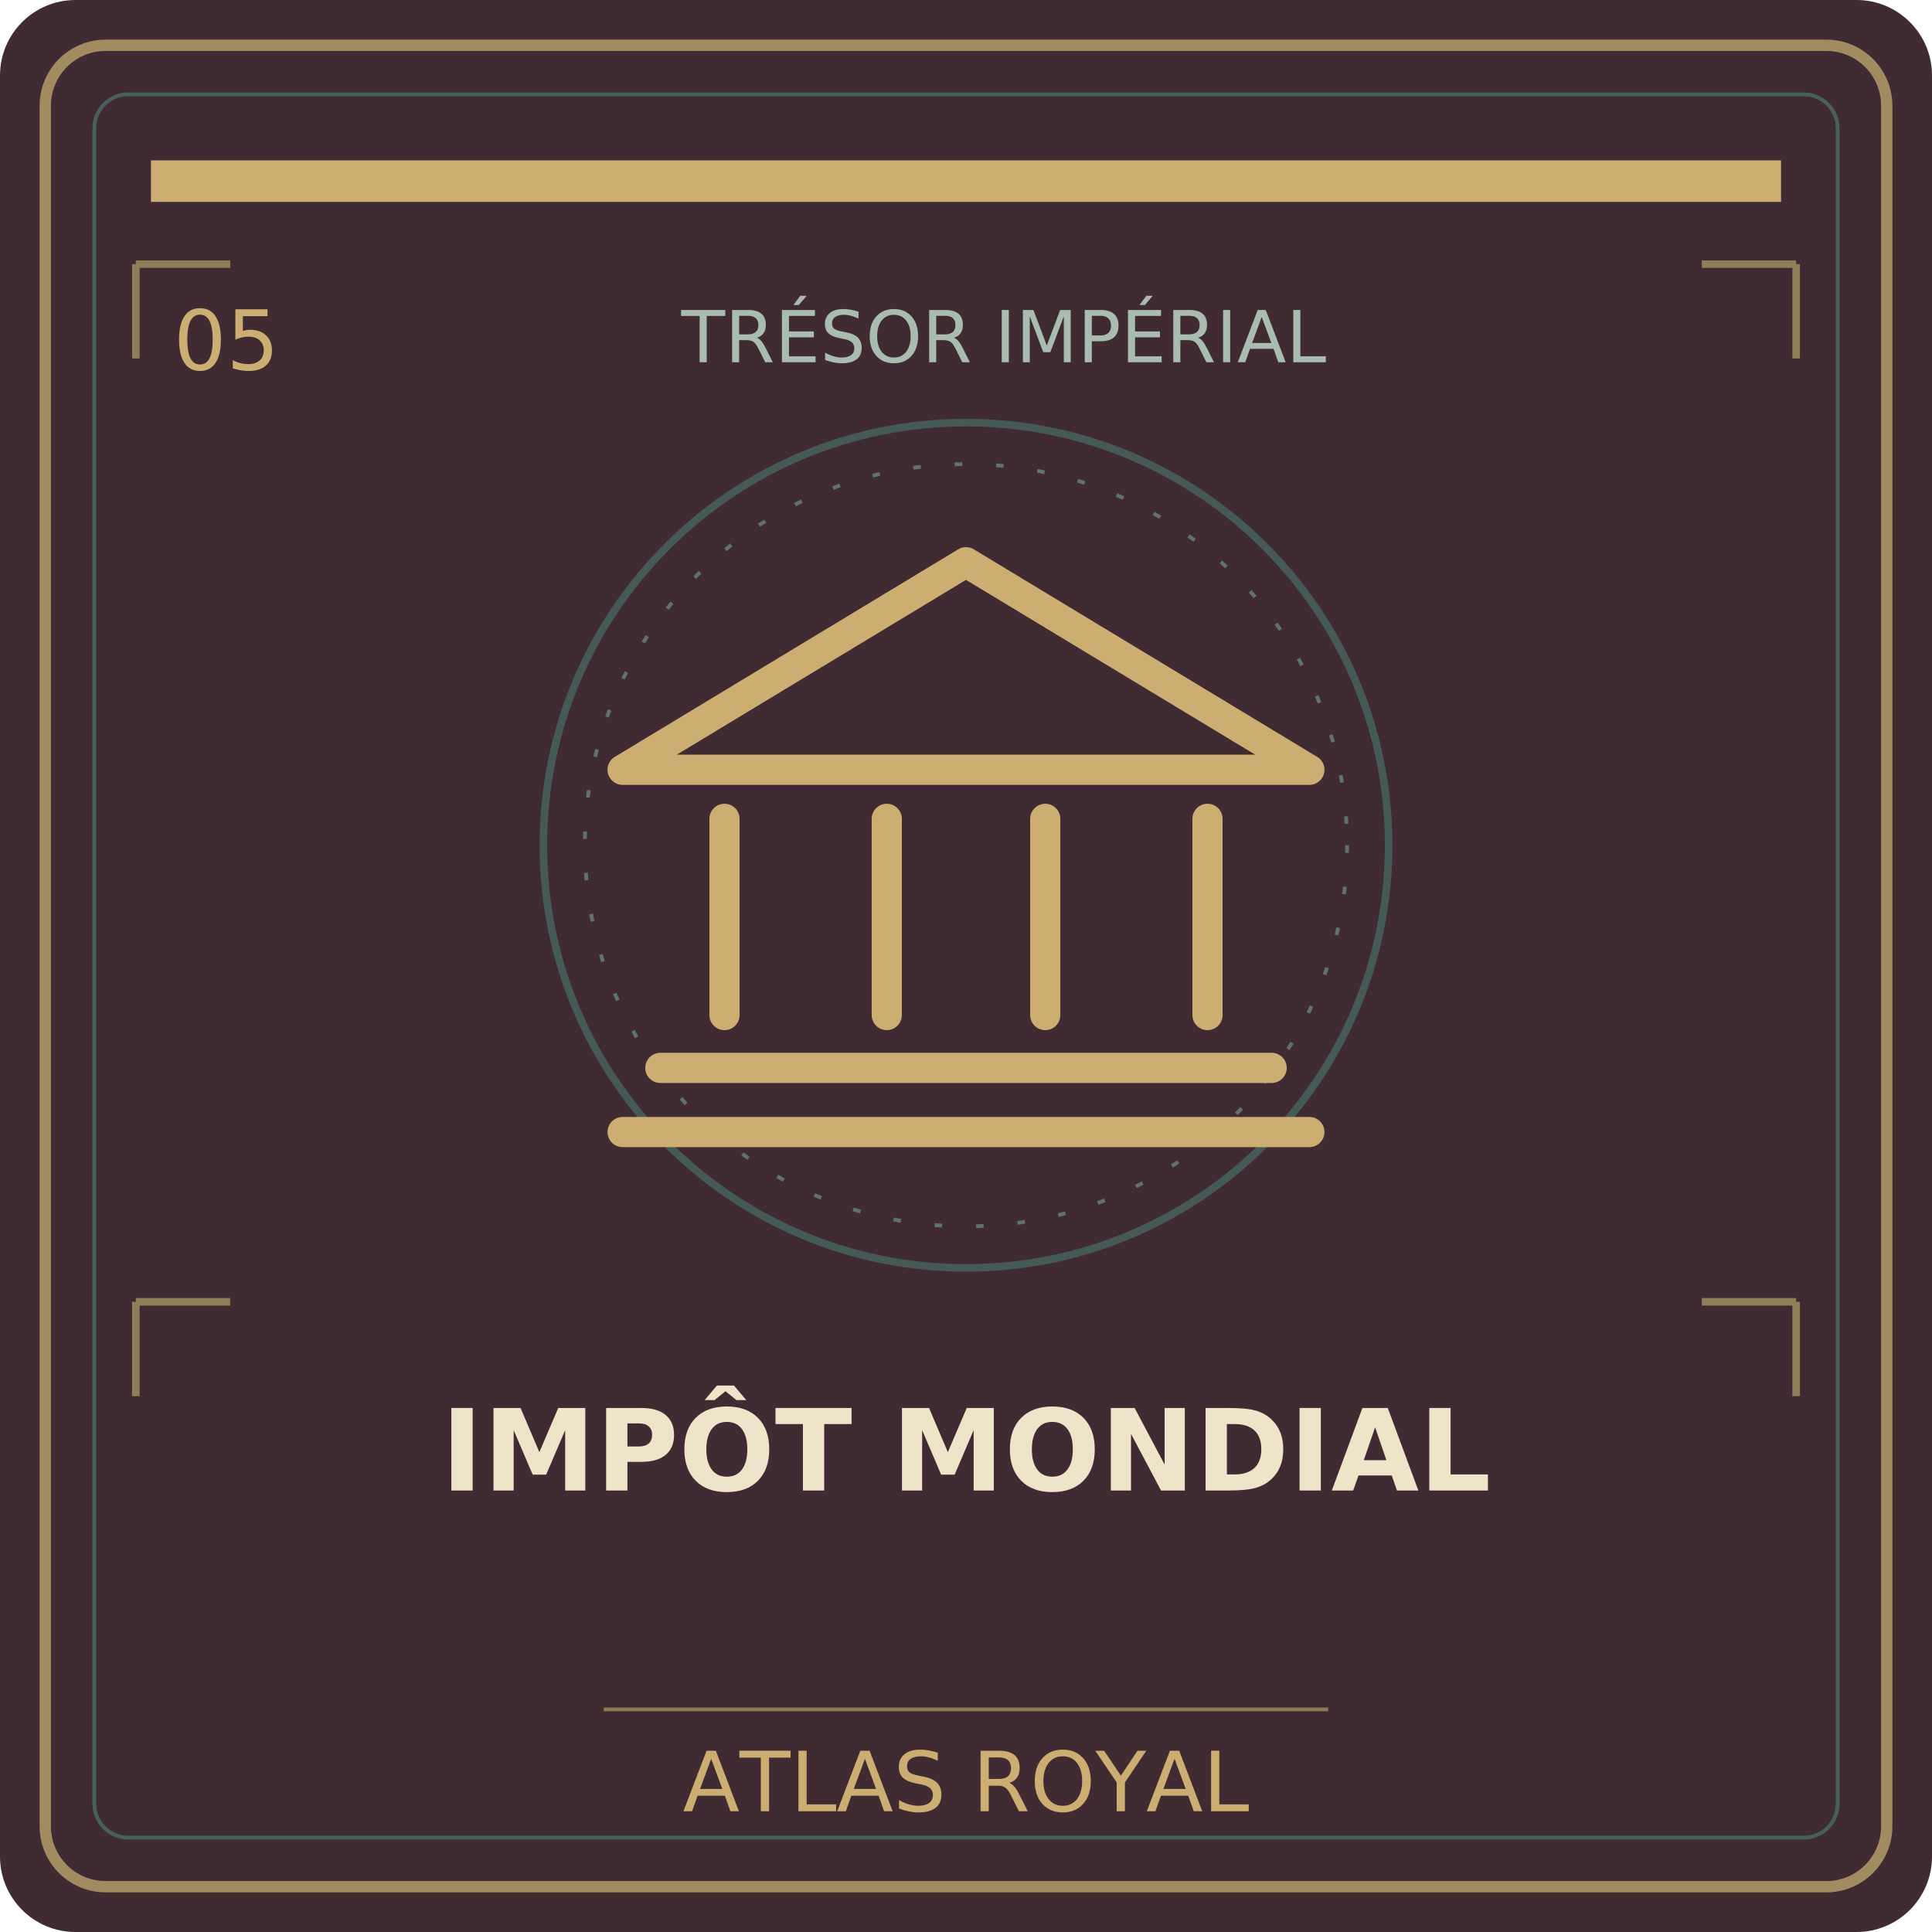
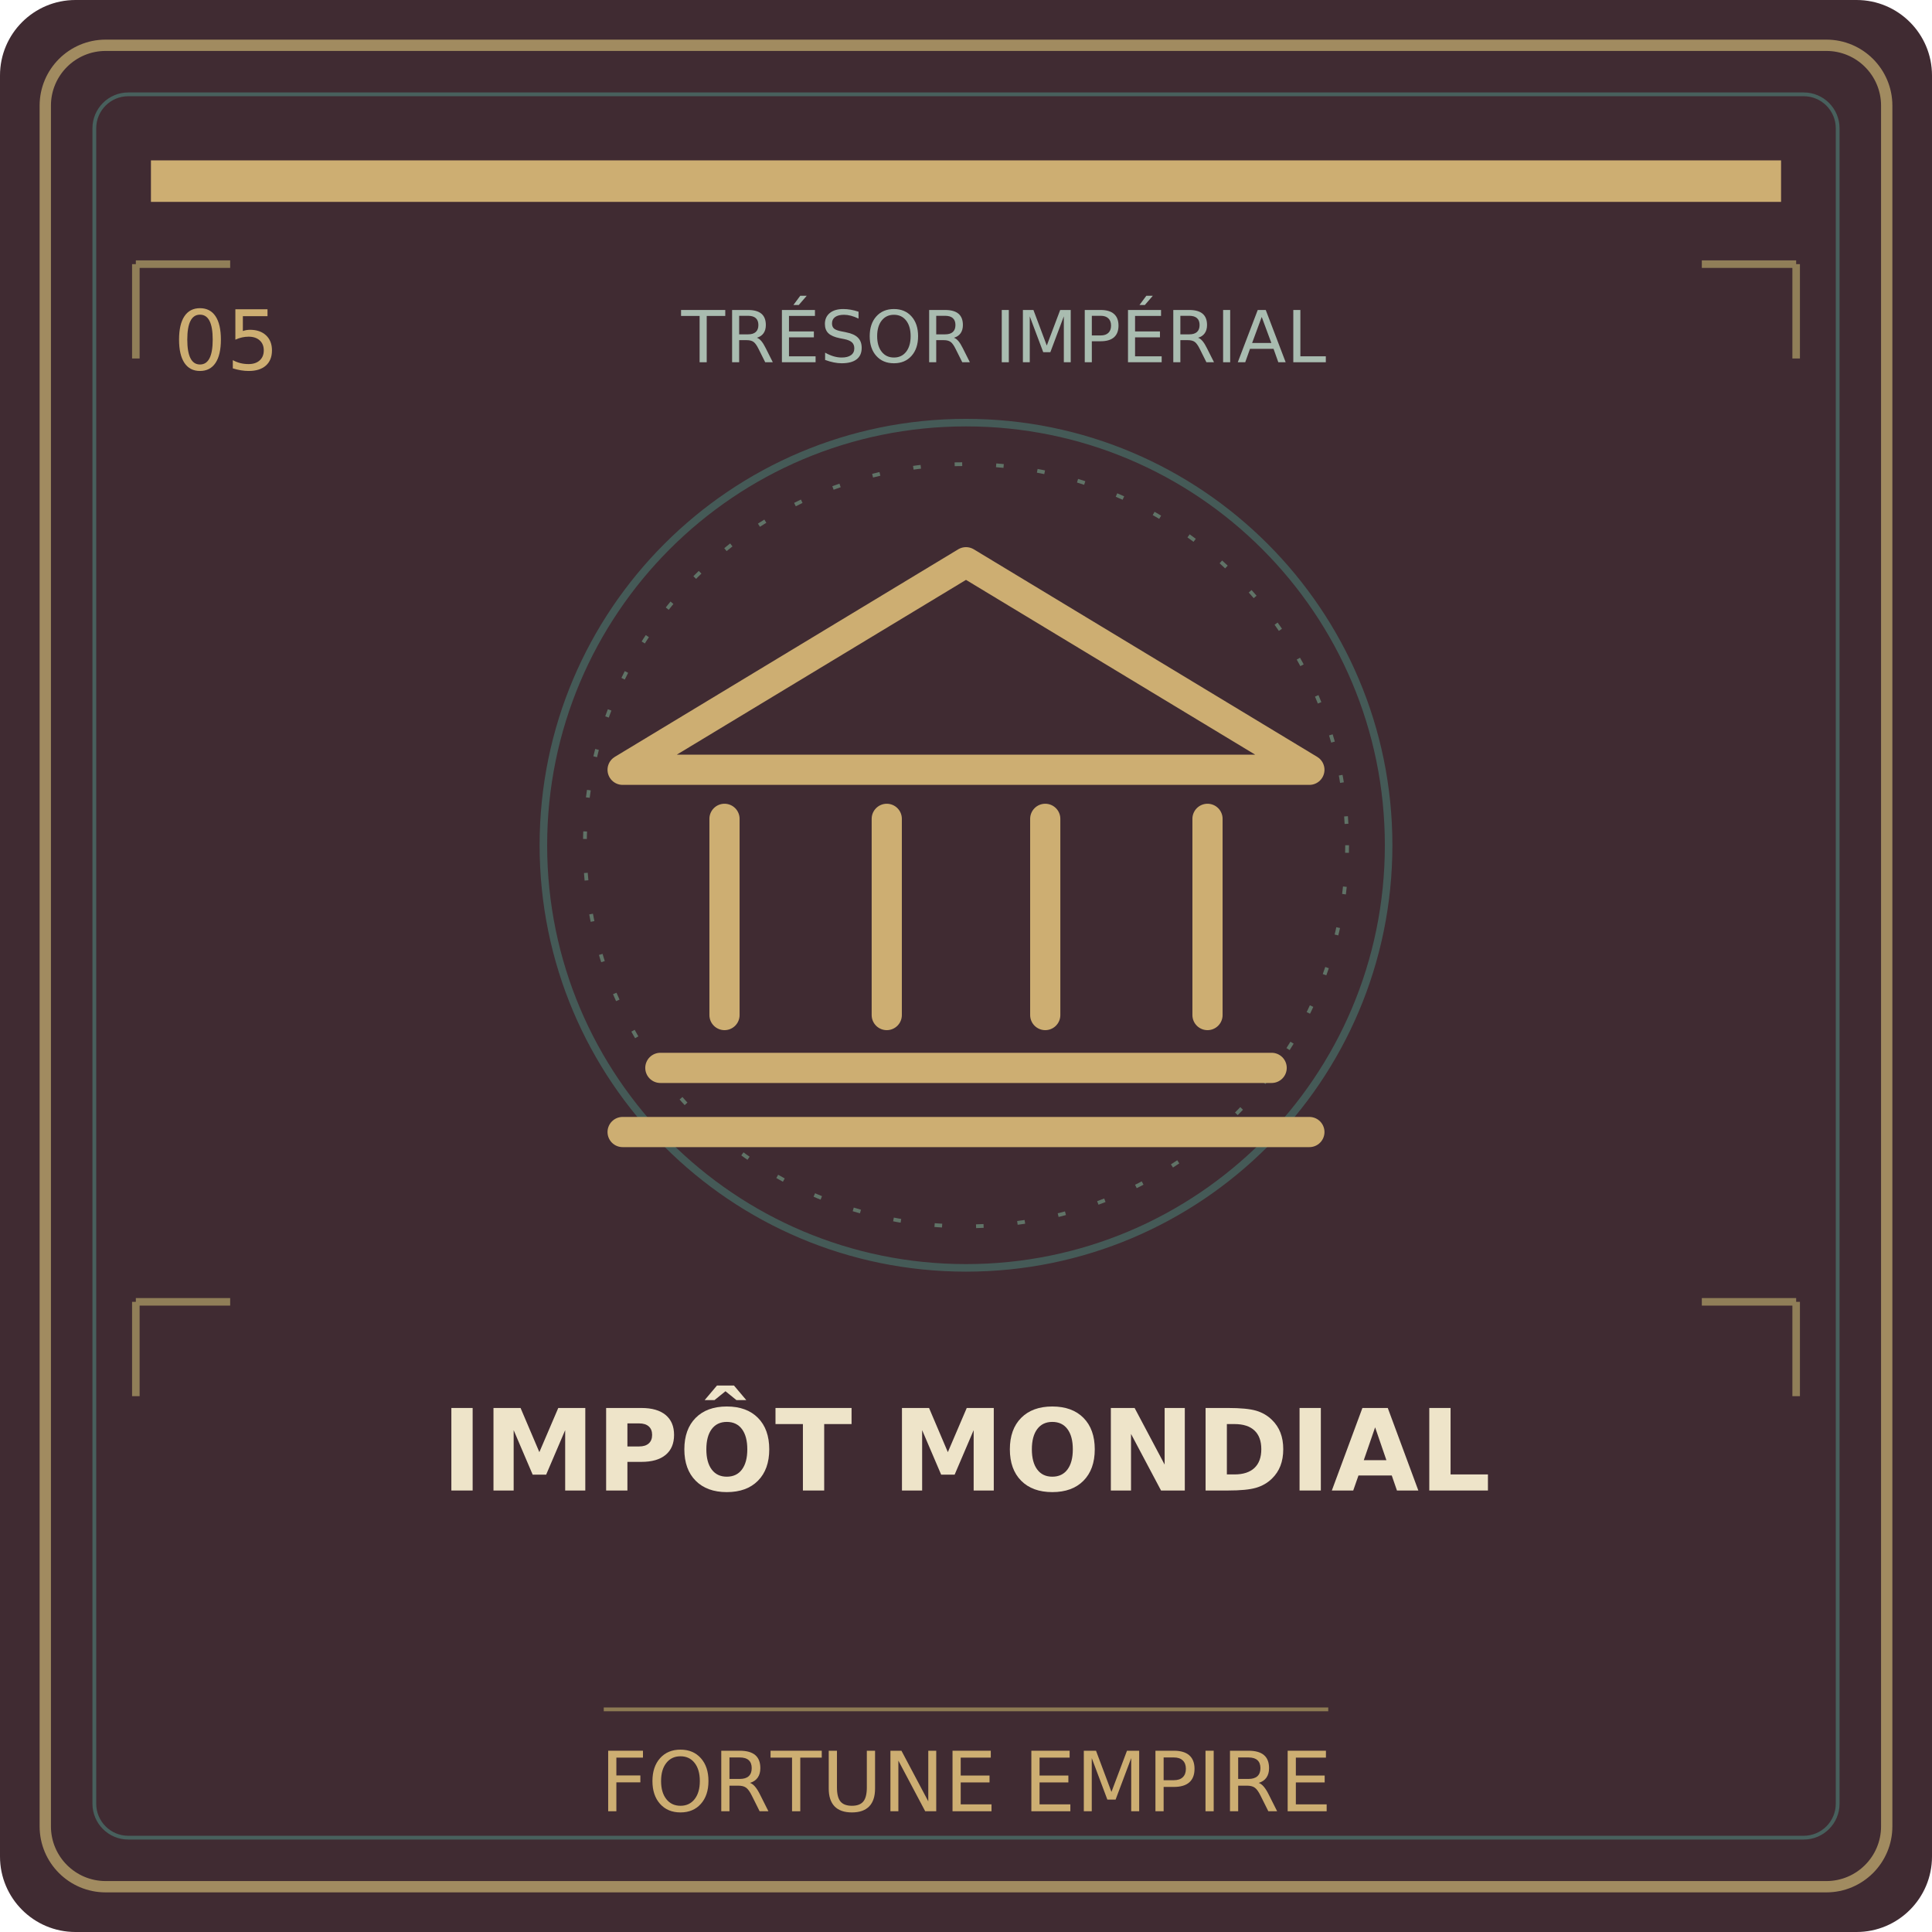
<svg xmlns="http://www.w3.org/2000/svg" width="768" height="768" viewBox="0 0 512 512" font-family="DejaVu Sans, sans-serif">
  <rect width="512" height="512" rx="20" fill="#402b32" />
  <rect x="12" y="12" width="488" height="488" rx="16" fill="none" stroke="#a18b60" stroke-width="3" />
  <rect x="25" y="25" width="462" height="462" rx="9" fill="none" stroke="#48605d" />
  <path d="M40 48H472" stroke="#CDAE72" stroke-width="11" />
  <path d="M36 70h25m-25 0v25M476 70h-25m25 0v25" stroke="#907e58" stroke-width="2" fill="none" />
  <path d="M36 345h25m-25 0v25M476 345h-25m25 0v25" stroke="#907e58" stroke-width="2" fill="none" />
  <g fill="#CDAE72" aria-label="05" transform="translate(46.00293 98)">
    <path d="M651 1360Q495 1360 416.5 1206.5Q338 1053 338 745Q338 438 416.5 284.5Q495 131 651 131Q808 131 886.5 284.5Q965 438 965 745Q965 1053 886.5 1206.5Q808 1360 651 1360ZM651 1520Q902 1520 1034.5 1321.5Q1167 1123 1167 745Q1167 368 1034.5 169.5Q902 -29 651 -29Q400 -29 267.5 169.5Q135 368 135 745Q135 1123 267.5 1321.5Q400 1520 651 1520Z" transform="translate(0 0) scale(0.01074219 -0.01074219)" />
    <path d="M221 1493H1014V1323H406V957Q450 972 494.0 979.5Q538 987 582 987Q832 987 978.0 850.0Q1124 713 1124 479Q1124 238 974.0 104.5Q824 -29 551 -29Q457 -29 359.5 -13.0Q262 3 158 35V238Q248 189 344.0 165.0Q440 141 547 141Q720 141 821.0 232.0Q922 323 922 479Q922 635 821.0 726.0Q720 817 547 817Q466 817 385.5 799.0Q305 781 221 743Z" transform="translate(13.99707 0) scale(0.01074219 -0.01074219)" />
  </g>
  <g fill="#a9bcb0" aria-label="TRÉSOR IMPÉRIAL" transform="translate(180.5417 96)">
    <path d="M-6 1493H1257V1323H727V0H524V1323H-6Z" transform="translate(0 0) scale(0.009277344 -0.009277344)" />
    <path d="M909 700Q974 678 1035.5 606.0Q1097 534 1159 408L1364 0H1147L956 383Q882 533 812.5 582.0Q743 631 623 631H403V0H201V1493H657Q913 1493 1039.0 1386.0Q1165 1279 1165 1063Q1165 922 1099.5 829.0Q1034 736 909 700ZM403 1327V797H657Q803 797 877.5 864.5Q952 932 952 1063Q952 1194 877.5 1260.5Q803 1327 657 1327Z" transform="translate(11.60596 0) scale(0.009277344 -0.009277344)" />
    <path d="M201 1493H1145V1323H403V881H1114V711H403V170H1163V0H201ZM725 1899H910L682 1635H529Z" transform="translate(24.80762 0) scale(0.009277344 -0.009277344)" />
    <path d="M1096 1444V1247Q981 1302 879.0 1329.0Q777 1356 682 1356Q517 1356 427.5 1292.0Q338 1228 338 1110Q338 1011 397.5 960.5Q457 910 623 879L745 854Q971 811 1078.5 702.5Q1186 594 1186 412Q1186 195 1040.5 83.0Q895 -29 614 -29Q508 -29 388.5 -5.0Q269 19 141 66V274Q264 205 382.0 170.0Q500 135 614 135Q787 135 881.0 203.0Q975 271 975 397Q975 507 907.5 569.0Q840 631 686 662L563 686Q337 731 236.0 827.0Q135 923 135 1094Q135 1292 274.5 1406.0Q414 1520 659 1520Q764 1520 873.0 1501.0Q982 1482 1096 1444Z" transform="translate(36.8125 0) scale(0.009277344 -0.009277344)" />
    <path d="M807 1356Q587 1356 457.5 1192.0Q328 1028 328 745Q328 463 457.5 299.0Q587 135 807 135Q1027 135 1155.5 299.0Q1284 463 1284 745Q1284 1028 1155.5 1192.0Q1027 1356 807 1356ZM807 1520Q1121 1520 1309.0 1309.5Q1497 1099 1497 745Q1497 392 1309.0 181.5Q1121 -29 807 -29Q492 -29 303.5 181.0Q115 391 115 745Q115 1099 303.5 1309.5Q492 1520 807 1520Z" transform="translate(48.87305 0) scale(0.009277344 -0.009277344)" />
    <path d="M909 700Q974 678 1035.5 606.0Q1097 534 1159 408L1364 0H1147L956 383Q882 533 812.5 582.0Q743 631 623 631H403V0H201V1493H657Q913 1493 1039.0 1386.0Q1165 1279 1165 1063Q1165 922 1099.5 829.0Q1034 736 909 700ZM403 1327V797H657Q803 797 877.5 864.5Q952 932 952 1063Q952 1194 877.5 1260.5Q803 1327 657 1327Z" transform="translate(63.82812 0) scale(0.009277344 -0.009277344)" />
    <path d="M201 1493H403V0H201Z" transform="translate(83.06934 0) scale(0.009277344 -0.009277344)" />
    <path d="M201 1493H502L883 477L1266 1493H1567V0H1370V1311L985 287H782L397 1311V0H201Z" transform="translate(88.67285 0) scale(0.009277344 -0.009277344)" />
    <path d="M403 1327V766H657Q798 766 875.0 839.0Q952 912 952 1047Q952 1181 875.0 1254.0Q798 1327 657 1327ZM201 1493H657Q908 1493 1036.5 1379.5Q1165 1266 1165 1047Q1165 826 1036.5 713.0Q908 600 657 600H403V0H201Z" transform="translate(105.0659 0) scale(0.009277344 -0.009277344)" />
    <path d="M201 1493H1145V1323H403V881H1114V711H403V170H1163V0H201ZM725 1899H910L682 1635H529Z" transform="translate(116.5234 0) scale(0.009277344 -0.009277344)" />
    <path d="M909 700Q974 678 1035.5 606.0Q1097 534 1159 408L1364 0H1147L956 383Q882 533 812.5 582.0Q743 631 623 631H403V0H201V1493H657Q913 1493 1039.0 1386.0Q1165 1279 1165 1063Q1165 922 1099.5 829.0Q1034 736 909 700ZM403 1327V797H657Q803 797 877.5 864.5Q952 932 952 1063Q952 1194 877.5 1260.5Q803 1327 657 1327Z" transform="translate(128.5283 0) scale(0.009277344 -0.009277344)" />
    <path d="M201 1493H403V0H201Z" transform="translate(141.73 0) scale(0.009277344 -0.009277344)" />
    <path d="M700 1294 426 551H975ZM586 1493H815L1384 0H1174L1038 383H365L229 0H16Z" transform="translate(147.3335 0) scale(0.009277344 -0.009277344)" />
    <path d="M201 1493H403V170H1130V0H201Z" transform="translate(160.3311 0) scale(0.009277344 -0.009277344)" />
  </g>
  <circle cx="256" cy="224" r="112" fill="none" stroke="#455a57" stroke-width="2" />
  <circle cx="256" cy="224" r="101" fill="none" stroke="#607367" stroke-width="1" stroke-dasharray="2 9" />
  <path d="M165 204L256 149L347 204Z M175 283H337 M165 300H347 M192 217V269 M235 217V269 M277 217V269 M320 217V269" stroke="#CDAE72" stroke-width="8" stroke-linecap="round" stroke-linejoin="round" fill="none" />
  <g fill="#eee4c9" aria-label="IMPÔT MONDIAL" transform="translate(116.8618 395)">
    <path d="M188 1493H573V0H188Z" transform="translate(0 0) scale(0.01464844 -0.01464844)" />
    <path d="M188 1493H678L1018 694L1360 1493H1849V0H1485V1092L1141 287H897L553 1092V0H188Z" transform="translate(11.16211 0) scale(0.01464844 -0.01464844)" />
    <path d="M188 1493H827Q1112 1493 1264.5 1366.5Q1417 1240 1417 1006Q1417 771 1264.5 644.5Q1112 518 827 518H573V0H188ZM573 1214V797H786Q898 797 959.0 851.5Q1020 906 1020 1006Q1020 1106 959.0 1160.0Q898 1214 786 1214Z" transform="translate(41.01562 0) scale(0.01464844 -0.01464844)" />
    <path d="M870 1241Q694 1241 597.0 1111.0Q500 981 500 745Q500 510 597.0 380.0Q694 250 870 250Q1047 250 1144.0 380.0Q1241 510 1241 745Q1241 981 1144.0 1111.0Q1047 1241 870 1241ZM870 1520Q1230 1520 1434.0 1314.0Q1638 1108 1638 745Q1638 383 1434.0 177.0Q1230 -29 870 -29Q511 -29 306.5 177.0Q102 383 102 745Q102 1108 306.5 1314.0Q511 1520 870 1520ZM692 1899H1000L1223 1635H1045L846 1796L647 1635H469Z" transform="translate(63.00293 0) scale(0.01464844 -0.01464844)" />
    <path d="M10 1493H1386V1202H891V0H506V1202H10Z" transform="translate(88.50586 0) scale(0.01464844 -0.01464844)" />
    <path d="M188 1493H678L1018 694L1360 1493H1849V0H1485V1092L1141 287H897L553 1092V0H188Z" transform="translate(119.4141 0) scale(0.01464844 -0.01464844)" />
    <path d="M870 1241Q694 1241 597.0 1111.0Q500 981 500 745Q500 510 597.0 380.0Q694 250 870 250Q1047 250 1144.0 380.0Q1241 510 1241 745Q1241 981 1144.0 1111.0Q1047 1241 870 1241ZM870 1520Q1230 1520 1434.0 1314.0Q1638 1108 1638 745Q1638 383 1434.0 177.0Q1230 -29 870 -29Q511 -29 306.5 177.0Q102 383 102 745Q102 1108 306.5 1314.0Q511 1520 870 1520Z" transform="translate(149.2676 0) scale(0.01464844 -0.01464844)" />
    <path d="M188 1493H618L1161 469V1493H1526V0H1096L553 1024V0H188Z" transform="translate(174.7705 0) scale(0.01464844 -0.01464844)" />
    <path d="M573 1202V291H711Q947 291 1071.5 408.0Q1196 525 1196 748Q1196 970 1072.0 1086.0Q948 1202 711 1202ZM188 1493H594Q934 1493 1100.5 1444.5Q1267 1396 1386 1280Q1491 1179 1542.0 1047.0Q1593 915 1593 748Q1593 579 1542.0 446.5Q1491 314 1386 213Q1266 97 1098.0 48.5Q930 0 594 0H188Z" transform="translate(199.8779 0) scale(0.01464844 -0.01464844)" />
    <path d="M188 1493H573V0H188Z" transform="translate(224.7803 0) scale(0.01464844 -0.01464844)" />
    <path d="M1094 272H492L397 0H10L563 1493H1022L1575 0H1188ZM588 549H997L793 1143Z" transform="translate(235.9424 0) scale(0.01464844 -0.01464844)" />
    <path d="M188 1493H573V291H1249V0H188Z" transform="translate(259.1602 0) scale(0.01464844 -0.01464844)" />
  </g>
  <path d="M160 453H352" stroke="#8d7a53" />
-   <g fill="#CDAE72" aria-label="ATLAS ROYAL" transform="translate(180.9497 480)">
-     <path d="M700 1294 426 551H975ZM586 1493H815L1384 0H1174L1038 383H365L229 0H16Z" transform="translate(0 0) scale(0.01074219 -0.01074219)" />
-     <path d="M-6 1493H1257V1323H727V0H524V1323H-6Z" transform="translate(15.0498 0) scale(0.01074219 -0.01074219)" />
-     <path d="M201 1493H403V170H1130V0H201Z" transform="translate(28.48828 0) scale(0.01074219 -0.01074219)" />
-     <path d="M700 1294 426 551H975ZM586 1493H815L1384 0H1174L1038 383H365L229 0H16Z" transform="translate(40.74512 0) scale(0.01074219 -0.01074219)" />
-     <path d="M1096 1444V1247Q981 1302 879.0 1329.0Q777 1356 682 1356Q517 1356 427.5 1292.0Q338 1228 338 1110Q338 1011 397.5 960.5Q457 910 623 879L745 854Q971 811 1078.5 702.5Q1186 594 1186 412Q1186 195 1040.5 83.0Q895 -29 614 -29Q508 -29 388.5 -5.0Q269 19 141 66V274Q264 205 382.0 170.0Q500 135 614 135Q787 135 881.0 203.0Q975 271 975 397Q975 507 907.5 569.0Q840 631 686 662L563 686Q337 731 236.0 827.0Q135 923 135 1094Q135 1292 274.5 1406.0Q414 1520 659 1520Q764 1520 873.0 1501.0Q982 1482 1096 1444Z" transform="translate(55.79492 0) scale(0.01074219 -0.01074219)" />
-     <path d="M909 700Q974 678 1035.5 606.0Q1097 534 1159 408L1364 0H1147L956 383Q882 533 812.5 582.0Q743 631 623 631H403V0H201V1493H657Q913 1493 1039.0 1386.0Q1165 1279 1165 1063Q1165 922 1099.5 829.0Q1034 736 909 700ZM403 1327V797H657Q803 797 877.5 864.5Q952 932 952 1063Q952 1194 877.5 1260.5Q803 1327 657 1327Z" transform="translate(76.75293 0) scale(0.01074219 -0.01074219)" />
-     <path d="M807 1356Q587 1356 457.5 1192.0Q328 1028 328 745Q328 463 457.5 299.0Q587 135 807 135Q1027 135 1155.5 299.0Q1284 463 1284 745Q1284 1028 1155.5 1192.0Q1027 1356 807 1356ZM807 1520Q1121 1520 1309.0 1309.5Q1497 1099 1497 745Q1497 392 1309.0 181.5Q1121 -29 807 -29Q492 -29 303.5 181.0Q115 391 115 745Q115 1099 303.5 1309.5Q492 1520 807 1520Z" transform="translate(92.03906 0) scale(0.01074219 -0.01074219)" />
-     <path d="M-4 1493H213L627 879L1038 1493H1255L727 711V0H524V711Z" transform="translate(109.3555 0) scale(0.01074219 -0.01074219)" />
-     <path d="M700 1294 426 551H975ZM586 1493H815L1384 0H1174L1038 383H365L229 0H16Z" transform="translate(122.7939 0) scale(0.01074219 -0.01074219)" />
-     <path d="M201 1493H403V170H1130V0H201Z" transform="translate(137.8438 0) scale(0.01074219 -0.01074219)" />
+   <g fill="#CDAE72" aria-label="FORTUNE EMPIRE" transform="translate(159.0142 480)">
+     <path d="M201 1493H1059V1323H403V883H995V713H403V0H201Z" transform="translate(0 0) scale(0.01074219 -0.01074219)" />
+     <path d="M807 1356Q587 1356 457.5 1192.0Q328 1028 328 745Q328 463 457.5 299.0Q587 135 807 135Q1027 135 1155.5 299.0Q1284 463 1284 745Q1284 1028 1155.5 1192.0Q1027 1356 807 1356ZM807 1520Q1121 1520 1309.0 1309.5Q1497 1099 1497 745Q1497 392 1309.0 181.5Q1121 -29 807 -29Q492 -29 303.5 181.0Q115 391 115 745Q115 1099 303.5 1309.5Q492 1520 807 1520Z" transform="translate(12.6543 0) scale(0.01074219 -0.01074219)" />
+     <path d="M909 700Q974 678 1035.5 606.0Q1097 534 1159 408L1364 0H1147L956 383Q882 533 812.5 582.0Q743 631 623 631H403V0H201V1493H657Q913 1493 1039.0 1386.0Q1165 1279 1165 1063Q1165 922 1099.5 829.0Q1034 736 909 700ZM403 1327V797H657Q803 797 877.5 864.5Q952 932 952 1063Q952 1194 877.5 1260.5Q803 1327 657 1327Z" transform="translate(29.9707 0) scale(0.01074219 -0.01074219)" />
+     <path d="M-6 1493H1257V1323H727V0H524V1323H-6Z" transform="translate(45.25684 0) scale(0.01074219 -0.01074219)" />
+     <path d="M178 1493H381V586Q381 346 468.0 240.5Q555 135 750 135Q944 135 1031.0 240.5Q1118 346 1118 586V1493H1321V561Q1321 269 1176.5 120.0Q1032 -29 750 -29Q467 -29 322.5 120.0Q178 269 178 561Z" transform="translate(58.69531 0) scale(0.01074219 -0.01074219)" />
+     <path d="M201 1493H473L1135 244V1493H1331V0H1059L397 1249V0H201Z" transform="translate(74.79785 0) scale(0.01074219 -0.01074219)" />
+     <path d="M201 1493H1145V1323H403V881H1114V711H403V170H1163V0H201Z" transform="translate(91.25488 0) scale(0.01074219 -0.01074219)" />
+     <path d="M201 1493H1145V1323H403V881H1114V711H403V170H1163V0H201Z" transform="translate(112.1484 0) scale(0.01074219 -0.01074219)" />
+     <path d="M201 1493H502L883 477L1266 1493H1567V0H1370V1311L985 287H782L397 1311V0H201Z" transform="translate(126.0488 0) scale(0.01074219 -0.01074219)" />
+     <path d="M403 1327V766H657Q798 766 875.0 839.0Q952 912 952 1047Q952 1181 875.0 1254.0Q798 1327 657 1327ZM201 1493H657Q908 1493 1036.5 1379.5Q1165 1266 1165 1047Q1165 826 1036.5 713.0Q908 600 657 600H403V0H201Z" transform="translate(145.0303 0) scale(0.01074219 -0.01074219)" />
+     <path d="M201 1493H403V0H201Z" transform="translate(158.2969 0) scale(0.01074219 -0.01074219)" />
+     <path d="M909 700Q974 678 1035.5 606.0Q1097 534 1159 408L1364 0H1147L956 383Q882 533 812.5 582.0Q743 631 623 631H403V0H201V1493H657Q913 1493 1039.0 1386.0Q1165 1279 1165 1063Q1165 922 1099.5 829.0Q1034 736 909 700ZM403 1327V797H657Q803 797 877.5 864.5Q952 932 952 1063Q952 1194 877.5 1260.5Q803 1327 657 1327Z" transform="translate(164.7852 0) scale(0.01074219 -0.01074219)" />
+     <path d="M201 1493H1145V1323H403V881H1114V711H403V170H1163V0H201Z" transform="translate(180.0713 0) scale(0.01074219 -0.01074219)" />
  </g>
</svg>
